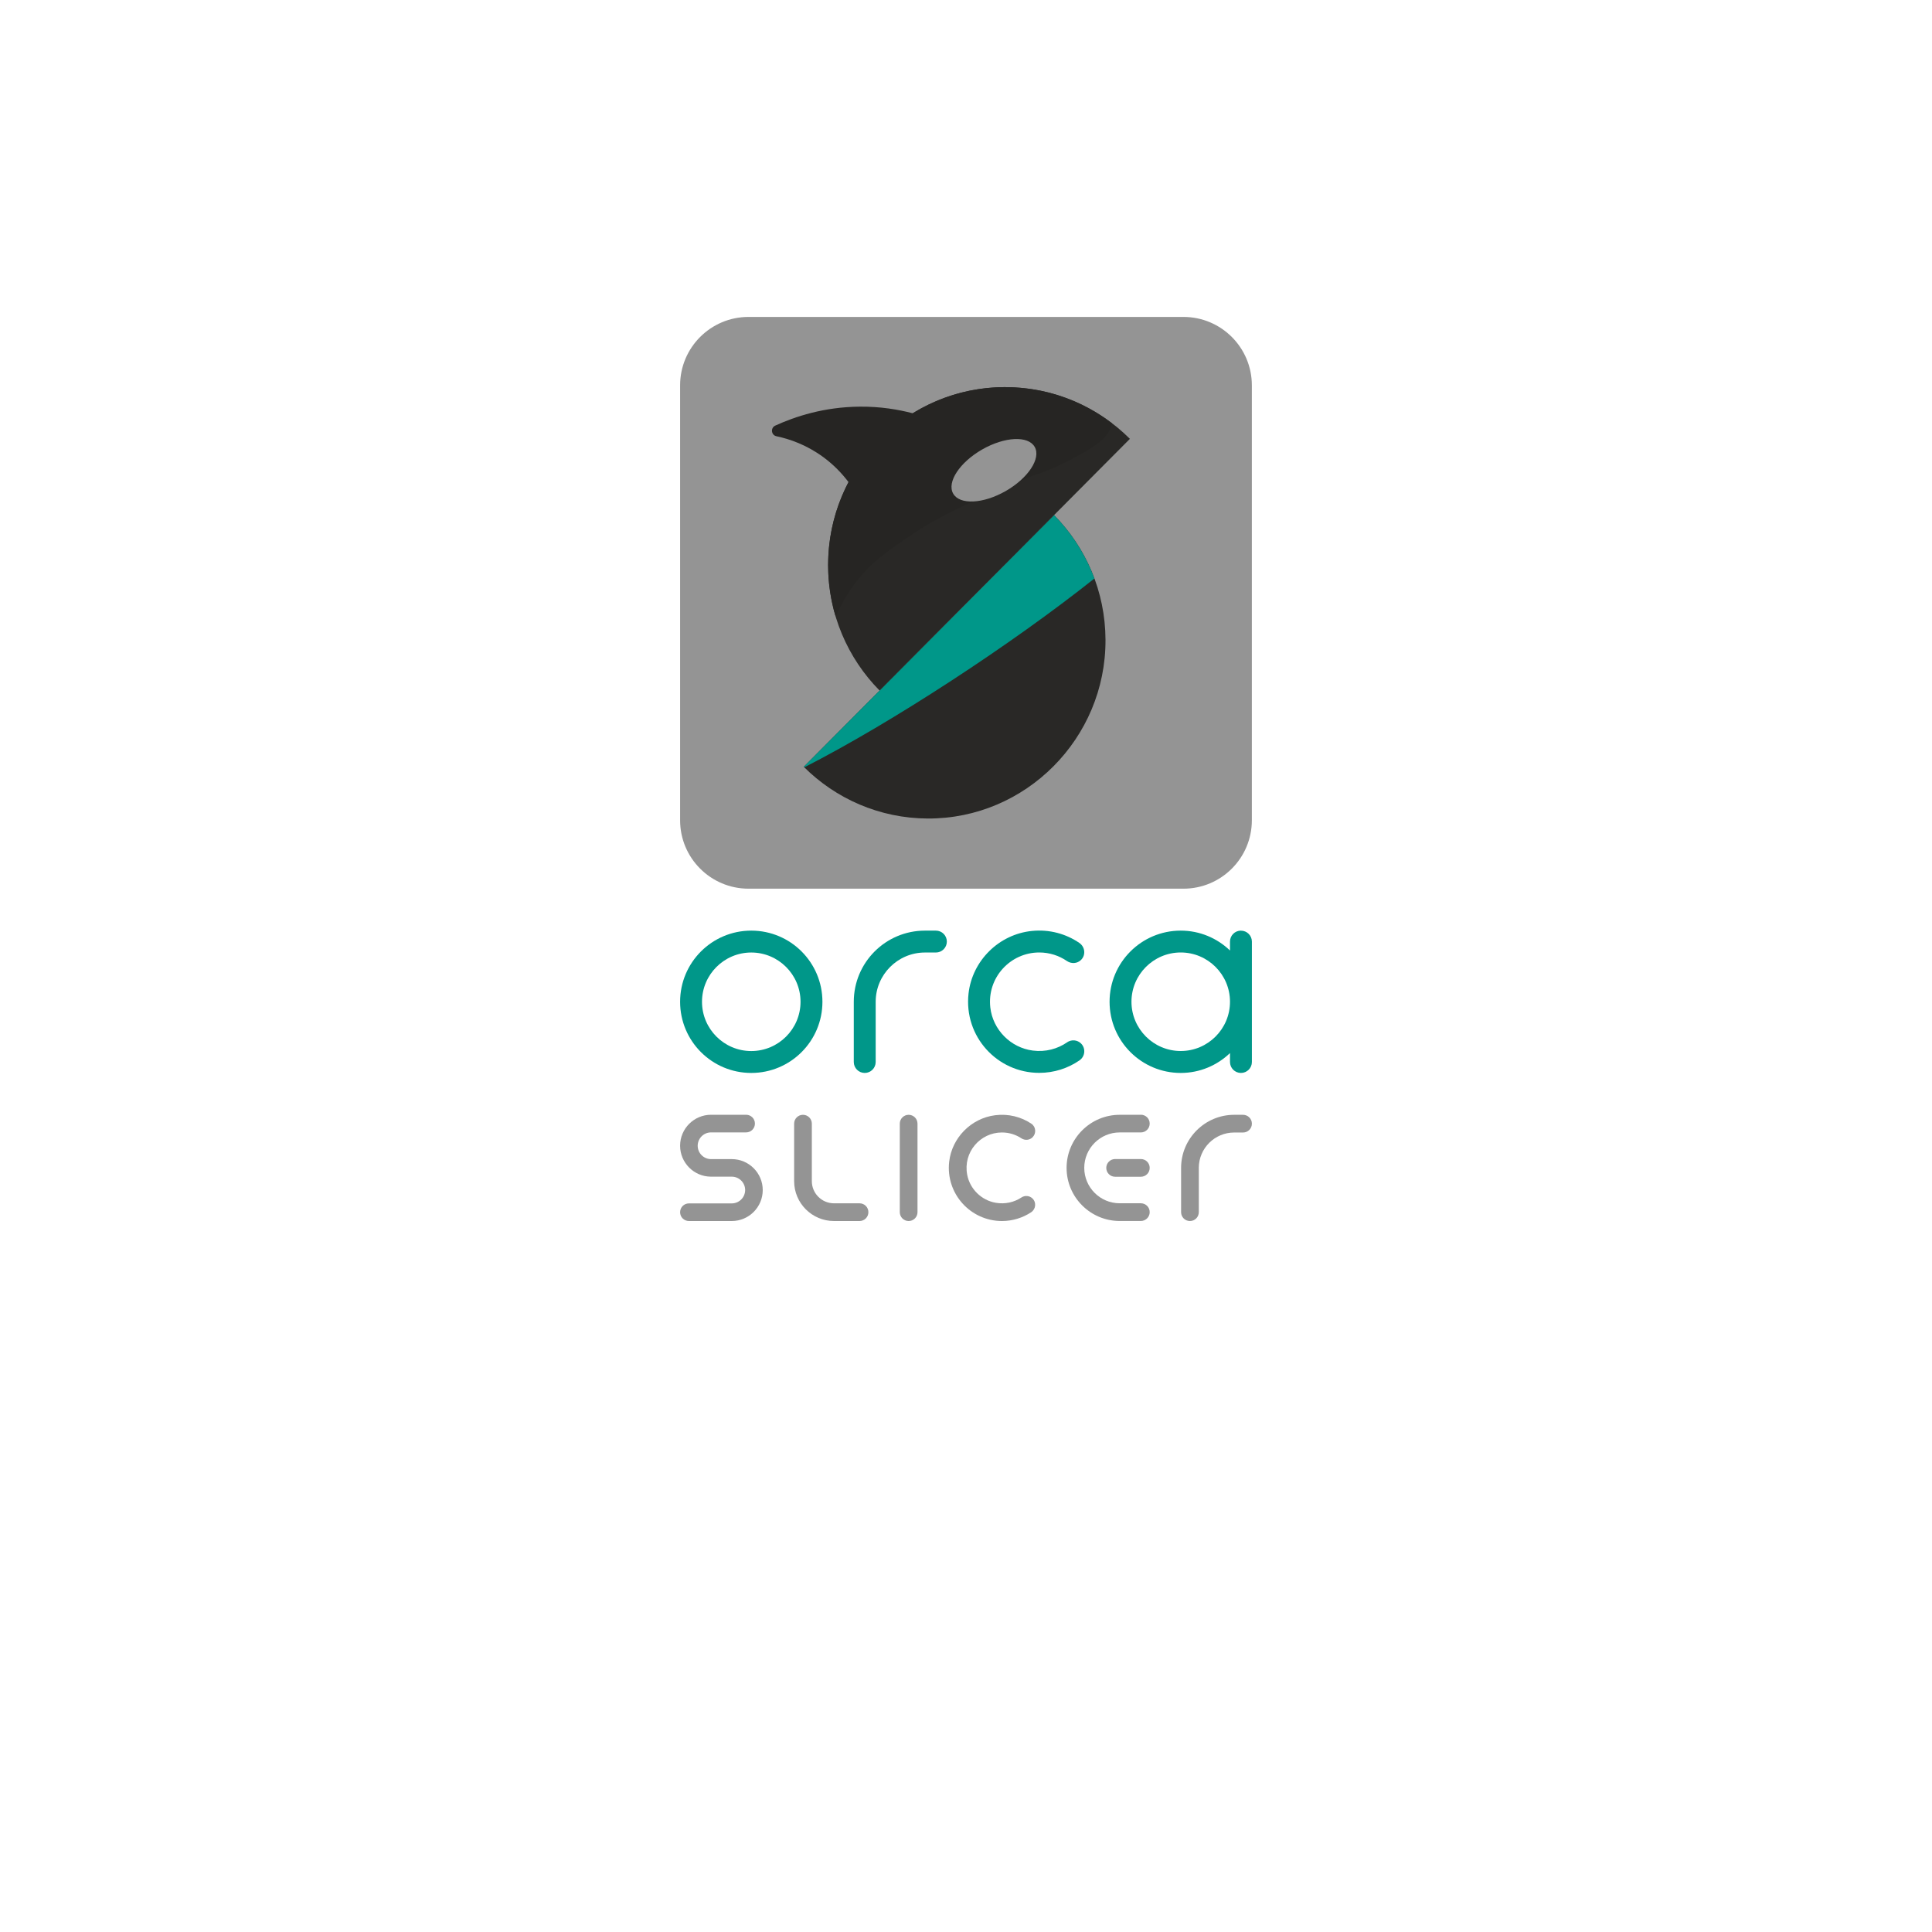
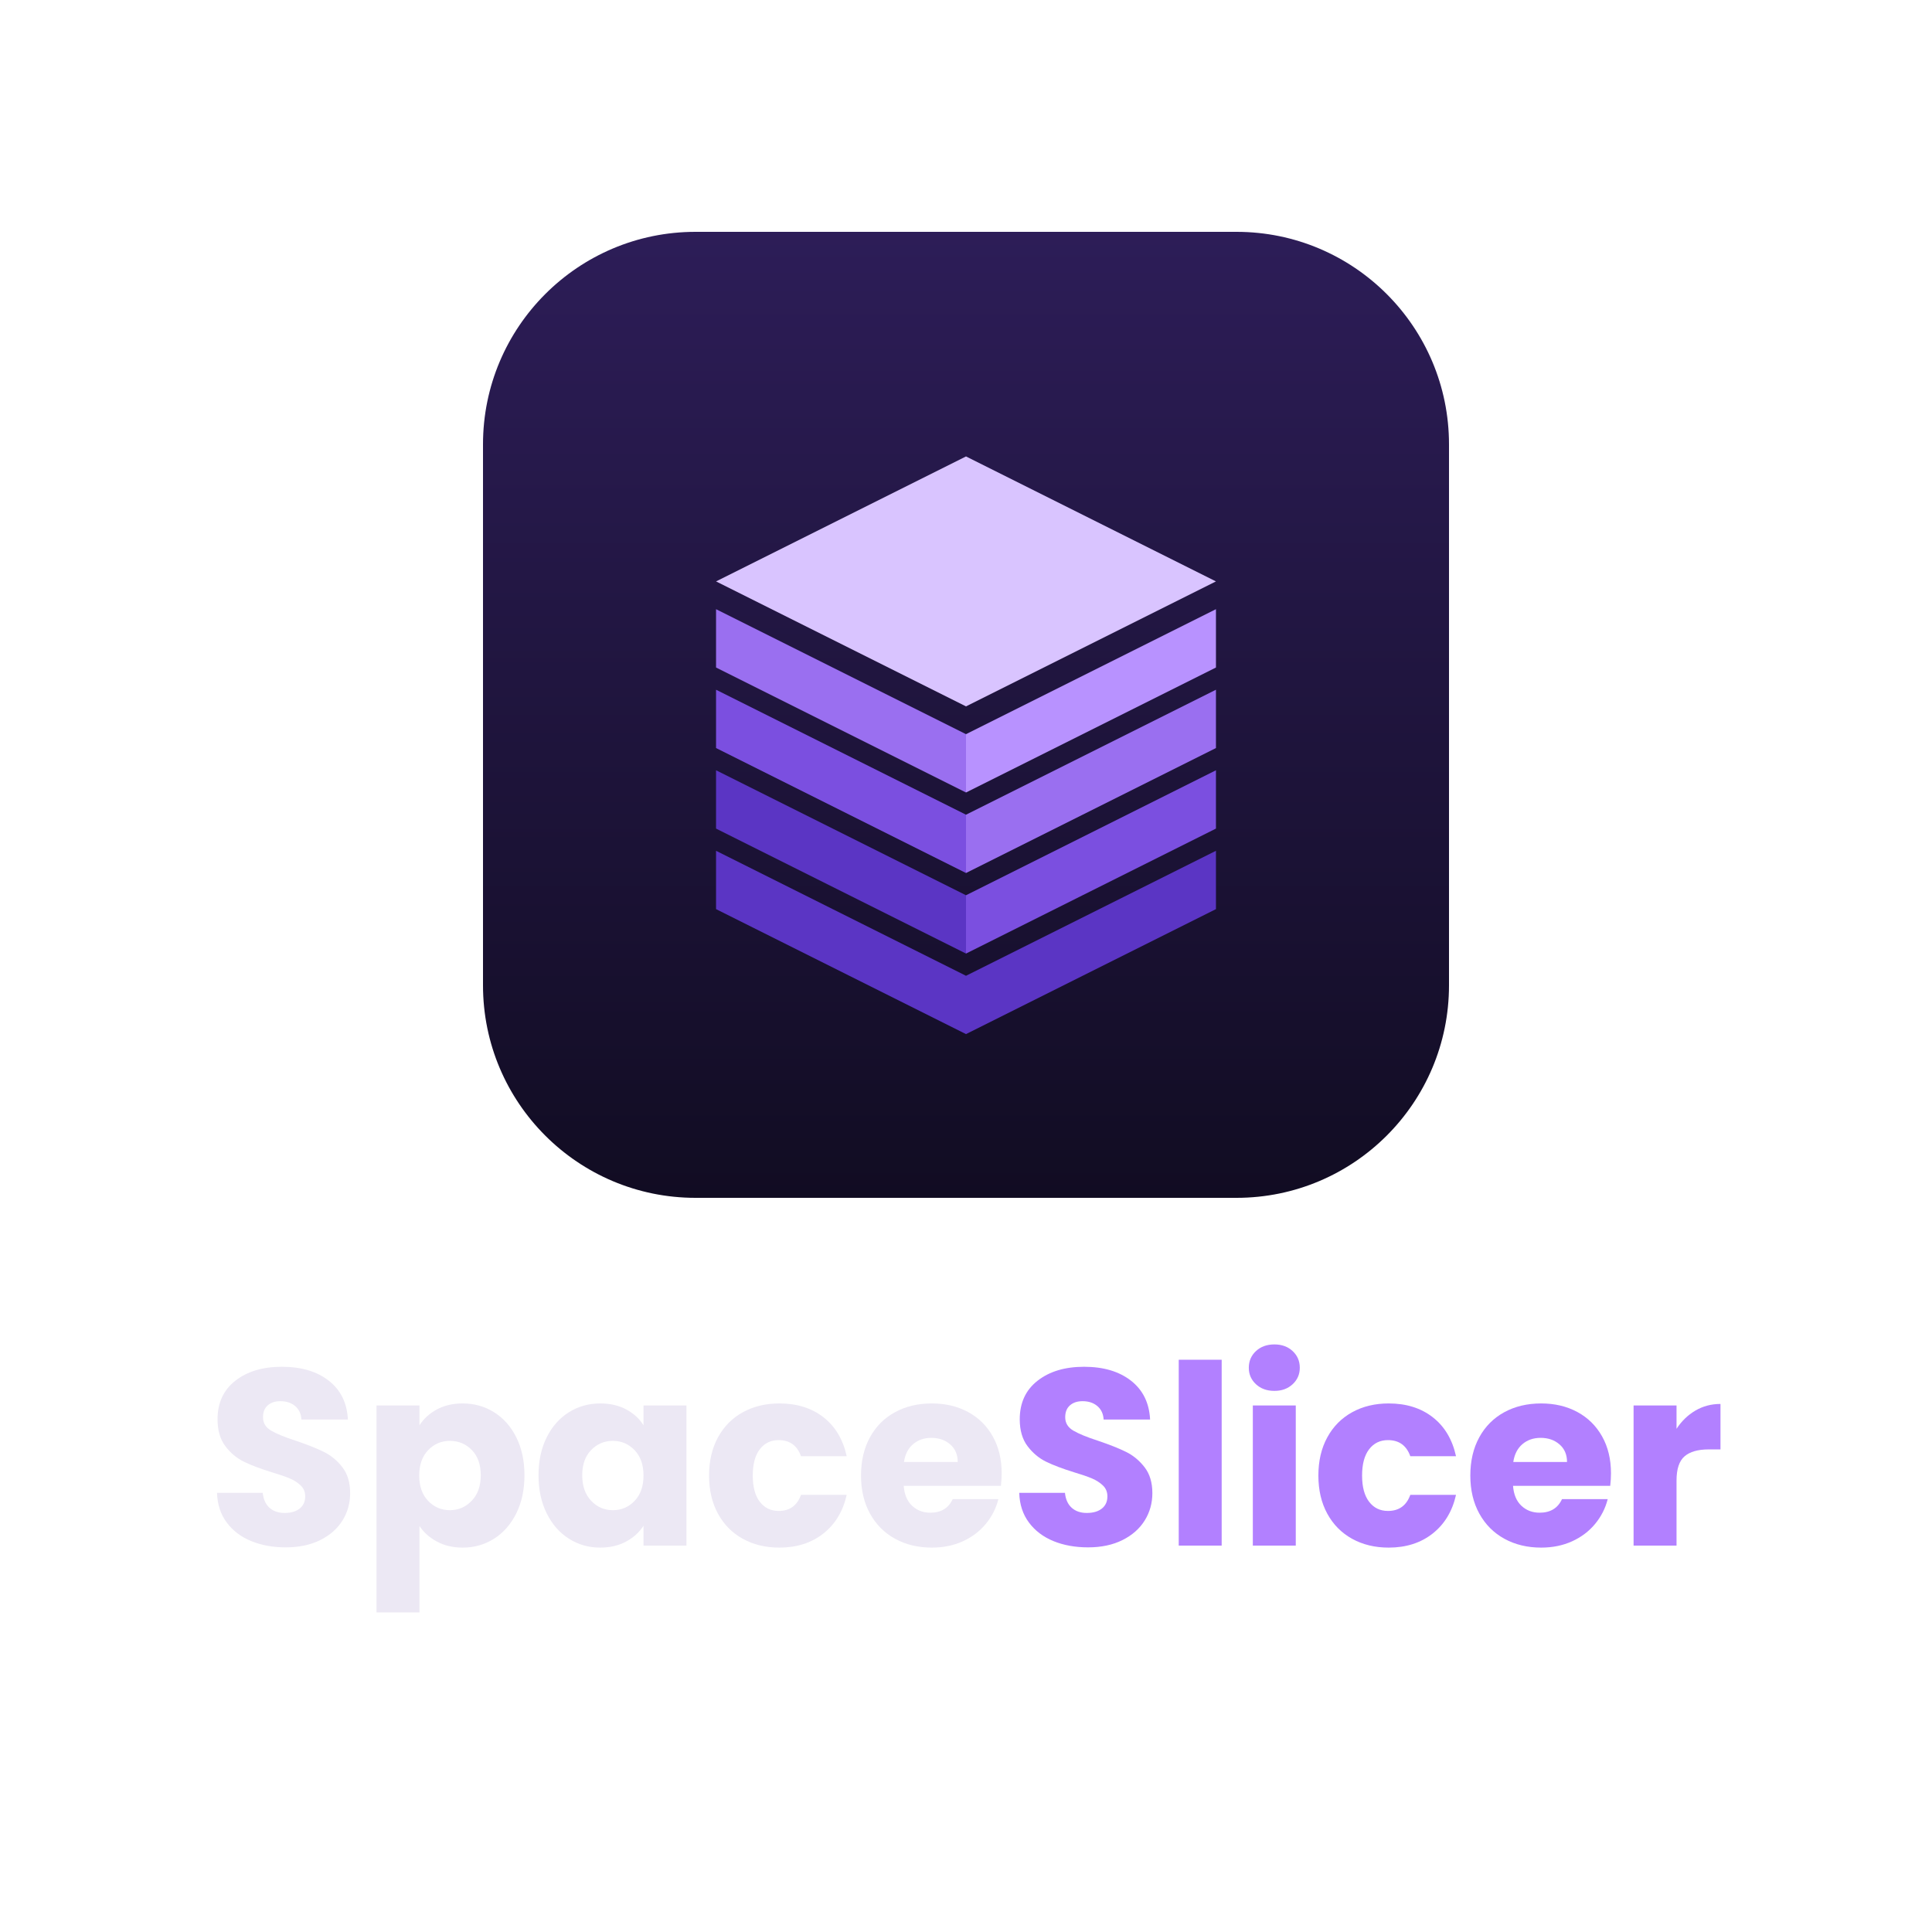
- <svg xmlns="http://www.w3.org/2000/svg" id="a" width="480" height="480" viewBox="0 0 480 480">
-   <g id="b">
-     <rect id="c" x="168.97" y="78.74" width="142.05" height="142.05" rx="17" ry="17" style="fill:#949494;" />
+ <svg xmlns="http://www.w3.org/2000/svg" width="480" height="480" viewBox="0 0 480 480">
+   <g transform="translate(120.00,57.60)">
+     <defs>
+       <linearGradient id="bg240" x1="0" y1="0" x2="0" y2="1">
+         <stop offset="0" stop-color="#2d1d58" />
+         <stop offset="1" stop-color="#110c22" />
+       </linearGradient>
+     </defs>
+     <rect x="0.00" y="0.00" width="240.00" height="240.00" rx="52.80" fill="url(#bg240)" />
+     <polygon points="57.90,153.78 120.00,184.83 120.00,199.32 57.90,168.27" fill="#5b35c4" />
+     <polygon points="120.00,184.83 182.10,153.78 182.10,168.27 120.00,199.32" fill="#5b35c4" />
+     <polygon points="57.90,133.77 120.00,164.82 120.00,179.31 57.90,148.26" fill="#5b35c4" />
+     <polygon points="120.00,164.82 182.10,133.77 182.10,148.26 120.00,179.31" fill="#7b4fe0" />
+     <polygon points="57.90,113.76 120.00,144.81 120.00,159.30 57.90,128.25" fill="#7b4fe0" />
+     <polygon points="120.00,144.81 182.10,113.76 182.10,128.25 120.00,159.30" fill="#9a6ff0" />
+     <polygon points="57.90,93.75 120.00,124.80 120.00,139.29 57.90,108.24" fill="#9a6ff0" />
+     <polygon points="120.00,124.80 182.10,93.75 182.10,108.24 120.00,139.29" fill="#b892ff" />
+     <polygon points="120.00,55.80 182.10,86.85 120.00,117.90 57.90,86.85" fill="#d9c4ff" />
  </g>
-   <path d="M225.75,276.97c-1.21,0-2.2.98-2.2,2.2v21.99c0,1.21.98,2.2,2.2,2.2s2.2-.98,2.2-2.2v-21.99c0-1.21-.98-2.2-2.2-2.2Z" style="fill:#949494;" />
-   <path d="M283.44,276.97h-5.26c-7.27,0-13.19,5.92-13.19,13.19s5.92,13.19,13.19,13.19h5.26c1.21,0,2.2-.98,2.2-2.2s-.98-2.2-2.2-2.2h-5.26c-4.85,0-8.8-3.95-8.8-8.8s3.95-8.8,8.8-8.8h5.26c1.21,0,2.2-.98,2.2-2.2s-.98-2.2-2.2-2.2Z" style="fill:#949494;" />
-   <path d="M283.44,287.96h-6.39c-1.21,0-2.2.98-2.2,2.2s.98,2.2,2.2,2.2h6.39c1.21,0,2.2-.98,2.2-2.2s-.98-2.2-2.2-2.2Z" style="fill:#949494;" />
-   <path d="M181.81,303.36h-10.65c-1.21,0-2.19-.98-2.19-2.19s.98-2.19,2.19-2.19h10.65c1.83,0,3.32-1.49,3.32-3.32s-1.49-3.32-3.32-3.32h-5.15c-4.24,0-7.69-3.45-7.69-7.69s3.45-7.69,7.69-7.69h8.71c1.21,0,2.19.98,2.19,2.19s-.98,2.19-2.19,2.19h-8.71c-1.83,0-3.32,1.49-3.32,3.32s1.49,3.32,3.32,3.32h5.15c4.24,0,7.69,3.45,7.69,7.69s-3.45,7.69-7.69,7.69Z" style="fill:#949494;" />
-   <g id="d">
-     <path id="e" d="M199.69,190.51c7.91,7.9,18.79,12.8,30.81,12.85,24.33.1,44.25-19.93,44.16-44.4-.05-12.09-4.92-23.03-12.78-30.98l-62.19,62.53Z" style="fill:#292826;" />
-   </g>
-   <g id="f">
-     <path id="g" d="M261.88,127.98l-62.19,62.53s.09.09.13.13c21.79-11.11,51.62-30.64,72.08-46.91-2.21-5.96-5.66-11.32-10.03-15.75" style="fill:#009789;" />
-   </g>
-   <g id="h">
-     <path id="i" d="M249.72,96.18c-24.29,0-43.97,19.8-43.97,44.22,0,12.16,4.88,23.17,12.78,31.16l62.19-62.53c-7.95-7.94-18.9-12.85-30.99-12.85" style="fill:#292826;" />
-   </g>
-   <g id="j">
-     <path id="k" d="M249.72,96.18c-8.41,0-16.27,2.38-22.95,6.5-3.58-.94-8.02-1.69-13.12-1.65-8.89.06-16.12,2.46-21.04,4.71-1.22.56-1.02,2.37.29,2.64,3.23.68,7.49,2.12,11.7,5.23,2.66,1.96,4.68,4.14,6.21,6.17-3.23,6.16-5.07,13.17-5.07,20.62,0,4.44.65,8.73,1.87,12.78,1.86-4.12,3.81-6.88,4.44-7.74,4.04-5.55,8.31-8.44,14.62-12.7,4.65-3.14,11.1-6.83,29.65-14.45,0,0,5.8-1.63,13.58-6.26,3.1-1.84,5.46-3.58,6.21-6.31.05-.19.1-.38.14-.57-7.38-5.62-16.57-8.96-26.53-8.96" style="fill:#262523;" />
-   </g>
-   <g id="l">
-     <path id="m" d="M257.07,111.04c1.61,2.85-1.62,7.76-7.21,10.96-5.6,3.2-11.44,3.48-13.05.63-1.61-2.85,1.62-7.76,7.21-10.96,5.6-3.2,11.44-3.48,13.05-.63" style="fill:#949494;" />
-   </g>
-   <path d="M253.77,297.51c-1.78,1.17-4,1.72-6.36,1.32-3.57-.6-6.46-3.44-7.12-7-1.03-5.58,3.24-10.47,8.64-10.47,1.78,0,3.44.53,4.83,1.45.88.58,2.04.48,2.78-.26h0c.97-.97.84-2.6-.29-3.36-2.53-1.7-5.68-2.54-9.04-2.11-5.94.76-10.71,5.6-11.39,11.55-.9,7.96,5.33,14.73,13.11,14.73,2.67,0,5.15-.8,7.23-2.16,1.18-.78,1.38-2.42.38-3.42h0c-.74-.74-1.9-.85-2.77-.27Z" style="fill:#949494;" />
-   <path d="M213.55,298.96h-6.35c-3.03,0-5.5-2.47-5.5-5.5v-14.29c0-1.21-.98-2.2-2.2-2.2s-2.2.98-2.2,2.2v14.29c0,5.46,4.44,9.9,9.9,9.9h6.35c1.21,0,2.2-.98,2.2-2.2s-.98-2.2-2.2-2.2Z" style="fill:#949494;" />
-   <path d="M308.83,281.37h-2.2c-4.82,0-8.75,3.9-8.79,8.72v11.07c0,1.21-.98,2.2-2.2,2.2s-2.2-.98-2.2-2.2v-11.07c.04-7.24,5.94-13.12,13.19-13.12h2.2c1.21,0,2.2.98,2.2,2.2s-.98,2.2-2.2,2.2Z" style="fill:#949494;" />
-   <path d="M186.65,236.65c6.75,0,12.24,5.49,12.24,12.24s-5.49,12.24-12.24,12.24-12.24-5.49-12.24-12.24,5.49-12.24,12.24-12.24M186.65,231.21c-9.76,0-17.68,7.91-17.68,17.68s7.91,17.68,17.68,17.68,17.68-7.91,17.68-17.68-7.91-17.68-17.68-17.68h0Z" style="fill:#009789;" />
-   <path d="M308.31,231.21c-1.5,0-2.72,1.22-2.72,2.72v2.22c-3.18-3.05-7.48-4.94-12.24-4.94-9.76,0-17.68,7.91-17.68,17.68s7.91,17.68,17.68,17.68c4.75,0,9.06-1.89,12.24-4.94v2.22c0,1.5,1.22,2.72,2.72,2.72s2.72-1.22,2.72-2.72v-29.91c0-1.5-1.22-2.72-2.72-2.72ZM293.35,261.12c-6.75,0-12.24-5.49-12.24-12.24s5.49-12.24,12.24-12.24,12.24,5.49,12.24,12.24-5.49,12.24-12.24,12.24Z" style="fill:#009789;" />
-   <path d="M232.52,231.21h-2.72c-9.76,0-17.68,7.91-17.68,17.68v14.96c0,1.5,1.22,2.72,2.72,2.72s2.72-1.22,2.72-2.72v-14.96c0-6.75,5.49-12.24,12.24-12.24h0s2.72,0,2.72,0c1.5,0,2.72-1.22,2.72-2.72s-1.22-2.72-2.72-2.72Z" style="fill:#009789;" />
-   <path d="M265.11,258.97c-2.37,1.63-5.34,2.45-8.51,2.04-5.51-.7-9.94-5.19-10.56-10.71-.84-7.38,4.94-13.66,12.16-13.66,2.55,0,4.91.78,6.87,2.12,1.1.75,2.57.67,3.52-.28h0c1.22-1.22.99-3.23-.43-4.21-3.29-2.25-7.39-3.42-11.77-2.98-8.19.81-14.84,7.37-15.76,15.55-1.19,10.67,7.13,19.71,17.56,19.71,3.71,0,7.15-1.14,10-3.1,1.41-.97,1.61-2.98.4-4.19h0c-.93-.93-2.39-1.05-3.48-.3Z" style="fill:#009789;" />
+   <path d="M53.923 370.896H65.28Q65.53 373.33 66.965 374.609Q68.4 375.888 70.709 375.888Q73.08 375.888 74.453 374.796Q75.826 373.704 75.826 371.77Q75.826 370.147 74.734 369.086Q73.642 368.026 72.05 367.339Q70.459 366.653 67.526 365.779Q63.283 364.469 60.6 363.158Q57.917 361.848 55.982 359.29Q54.048 356.731 54.048 352.613Q54.048 346.498 58.478 343.034Q62.909 339.571 70.022 339.571Q77.261 339.571 81.691 343.034Q86.122 346.498 86.434 352.675H74.89Q74.765 350.554 73.33 349.337Q71.894 348.12 69.648 348.12Q67.714 348.12 66.528 349.15Q65.342 350.179 65.342 352.114Q65.342 354.235 67.339 355.421Q69.336 356.606 73.579 357.979Q77.822 359.414 80.474 360.725Q83.126 362.035 85.061 364.531Q86.995 367.027 86.995 370.958Q86.995 374.702 85.092 377.76Q83.189 380.818 79.57 382.627Q75.95 384.437 71.021 384.437Q66.216 384.437 62.41 382.877Q58.603 381.317 56.326 378.259Q54.048 375.202 53.923 370.896Z" fill="#ece8f4" />
+   <path d="M114.95 348.682Q119.256 348.682 122.75 350.866Q126.245 353.05 128.273 357.106Q130.301 361.162 130.301 366.528Q130.301 371.894 128.273 375.982Q126.245 380.069 122.75 382.284Q119.256 384.499 114.95 384.499Q111.331 384.499 108.554 383.002Q105.778 381.504 104.218 379.133V400.598H93.547V349.181H104.218V354.11Q105.778 351.677 108.523 350.179Q111.269 348.682 114.95 348.682ZM111.768 357.979Q108.586 357.979 106.37 360.288Q104.155 362.597 104.155 366.59Q104.155 370.584 106.37 372.893Q108.586 375.202 111.768 375.202Q114.95 375.202 117.197 372.862Q119.443 370.522 119.443 366.528Q119.443 362.534 117.228 360.257Q115.013 357.979 111.768 357.979Z" fill="#ece8f4" />
+   <path d="M149.146 348.682Q152.827 348.682 155.604 350.179Q158.381 351.677 159.878 354.11V349.181H170.549V384.0H159.878V379.07Q158.318 381.504 155.542 383.002Q152.765 384.499 149.083 384.499Q144.84 384.499 141.346 382.284Q137.851 380.069 135.823 375.982Q133.795 371.894 133.795 366.528Q133.795 361.162 135.823 357.106Q137.851 353.05 141.346 350.866Q144.84 348.682 149.146 348.682ZM152.266 357.979Q149.083 357.979 146.868 360.257Q144.653 362.534 144.653 366.528Q144.653 370.522 146.868 372.862Q149.083 375.202 152.266 375.202Q155.448 375.202 157.663 372.893Q159.878 370.584 159.878 366.59Q159.878 362.597 157.663 360.288Q155.448 357.979 152.266 357.979Z" fill="#ece8f4" />
+   <path d="M193.637 348.682Q200.189 348.682 204.588 352.114Q208.987 355.546 210.36 361.786H199.003Q197.568 357.792 193.45 357.792Q190.517 357.792 188.77 360.07Q187.022 362.347 187.022 366.59Q187.022 370.834 188.77 373.111Q190.517 375.389 193.45 375.389Q197.568 375.389 199.003 371.395H210.36Q208.987 377.51 204.557 381.005Q200.126 384.499 193.637 384.499Q188.52 384.499 184.558 382.315Q180.595 380.131 178.38 376.075Q176.165 372.019 176.165 366.59Q176.165 361.162 178.38 357.106Q180.595 353.05 184.558 350.866Q188.52 348.682 193.637 348.682Z" fill="#ece8f4" />
+   <path d="M248.674 369.149H224.525Q224.774 372.394 226.615 374.11Q228.456 375.826 231.139 375.826Q235.133 375.826 236.693 372.456H248.05Q247.176 375.888 244.898 378.634Q242.621 381.379 239.189 382.939Q235.757 384.499 231.514 384.499Q226.397 384.499 222.403 382.315Q218.41 380.131 216.163 376.075Q213.917 372.019 213.917 366.59Q213.917 361.162 216.132 357.106Q218.347 353.05 222.341 350.866Q226.334 348.682 231.514 348.682Q236.568 348.682 240.499 350.803Q244.43 352.925 246.646 356.856Q248.861 360.787 248.861 366.029Q248.861 367.526 248.674 369.149ZM237.941 363.221Q237.941 360.475 236.069 358.853Q234.197 357.23 231.389 357.23Q228.706 357.23 226.865 358.79Q225.024 360.35 224.587 363.221Z" fill="#ece8f4" />
+   <path d="M253.229 370.896H264.586Q264.835 373.33 266.27 374.609Q267.706 375.888 270.014 375.888Q272.386 375.888 273.758 374.796Q275.131 373.704 275.131 371.77Q275.131 370.147 274.039 369.086Q272.947 368.026 271.356 367.339Q269.765 366.653 266.832 365.779Q262.589 364.469 259.906 363.158Q257.222 361.848 255.288 359.29Q253.354 356.731 253.354 352.613Q253.354 346.498 257.784 343.034Q262.214 339.571 269.328 339.571Q276.566 339.571 280.997 343.034Q285.427 346.498 285.739 352.675H274.195Q274.07 350.554 272.635 349.337Q271.2 348.12 268.954 348.12Q267.019 348.12 265.834 349.15Q264.648 350.179 264.648 352.114Q264.648 354.235 266.645 355.421Q268.642 356.606 272.885 357.979Q277.128 359.414 279.78 360.725Q282.432 362.035 284.366 364.531Q286.301 367.027 286.301 370.958Q286.301 374.702 284.398 377.76Q282.494 380.818 278.875 382.627Q275.256 384.437 270.326 384.437Q265.522 384.437 261.715 382.877Q257.909 381.317 255.631 378.259Q253.354 375.202 253.229 370.896Z" fill="#b280ff" />
+   <path d="M303.523 337.824V384.0H292.853V337.824Z" fill="#b280ff" />
+   <path d="M310.262 339.821Q310.262 337.325 312.041 335.671Q313.819 334.018 316.627 334.018Q319.373 334.018 321.151 335.671Q322.93 337.325 322.93 339.821Q322.93 342.254 321.151 343.908Q319.373 345.562 316.627 345.562Q313.819 345.562 312.041 343.908Q310.262 342.254 310.262 339.821ZM321.931 349.181V384.0H311.261V349.181Z" fill="#b280ff" />
+   <path d="M345.019 348.682Q351.571 348.682 355.97 352.114Q360.37 355.546 361.742 361.786H350.386Q348.95 357.792 344.832 357.792Q341.899 357.792 340.152 360.07Q338.405 362.347 338.405 366.59Q338.405 370.834 340.152 373.111Q341.899 375.389 344.832 375.389Q348.95 375.389 350.386 371.395H361.742Q360.37 377.51 355.939 381.005Q351.509 384.499 345.019 384.499Q339.902 384.499 335.94 382.315Q331.978 380.131 329.762 376.075Q327.547 372.019 327.547 366.59Q327.547 361.162 329.762 357.106Q331.978 353.05 335.94 350.866Q339.902 348.682 345.019 348.682Z" fill="#b280ff" />
+   <path d="M400.056 369.149H375.907Q376.157 372.394 377.998 374.11Q379.838 375.826 382.522 375.826Q386.515 375.826 388.075 372.456H399.432Q398.558 375.888 396.281 378.634Q394.003 381.379 390.571 382.939Q387.139 384.499 382.896 384.499Q377.779 384.499 373.786 382.315Q369.792 380.131 367.546 376.075Q365.299 372.019 365.299 366.59Q365.299 361.162 367.514 357.106Q369.73 353.05 373.723 350.866Q377.717 348.682 382.896 348.682Q387.95 348.682 391.882 350.803Q395.813 352.925 398.028 356.856Q400.243 360.787 400.243 366.029Q400.243 367.526 400.056 369.149ZM389.323 363.221Q389.323 360.475 387.451 358.853Q385.579 357.23 382.771 357.23Q380.088 357.23 378.247 358.79Q376.406 360.35 375.97 363.221Z" fill="#b280ff" />
+   <path d="M427.45 348.806V360.101H424.517Q420.523 360.101 418.526 361.817Q416.53 363.533 416.53 367.838V384.0H405.859V349.181H416.53V354.984Q418.402 352.114 421.21 350.46Q424.018 348.806 427.45 348.806Z" fill="#b280ff" />
</svg>
